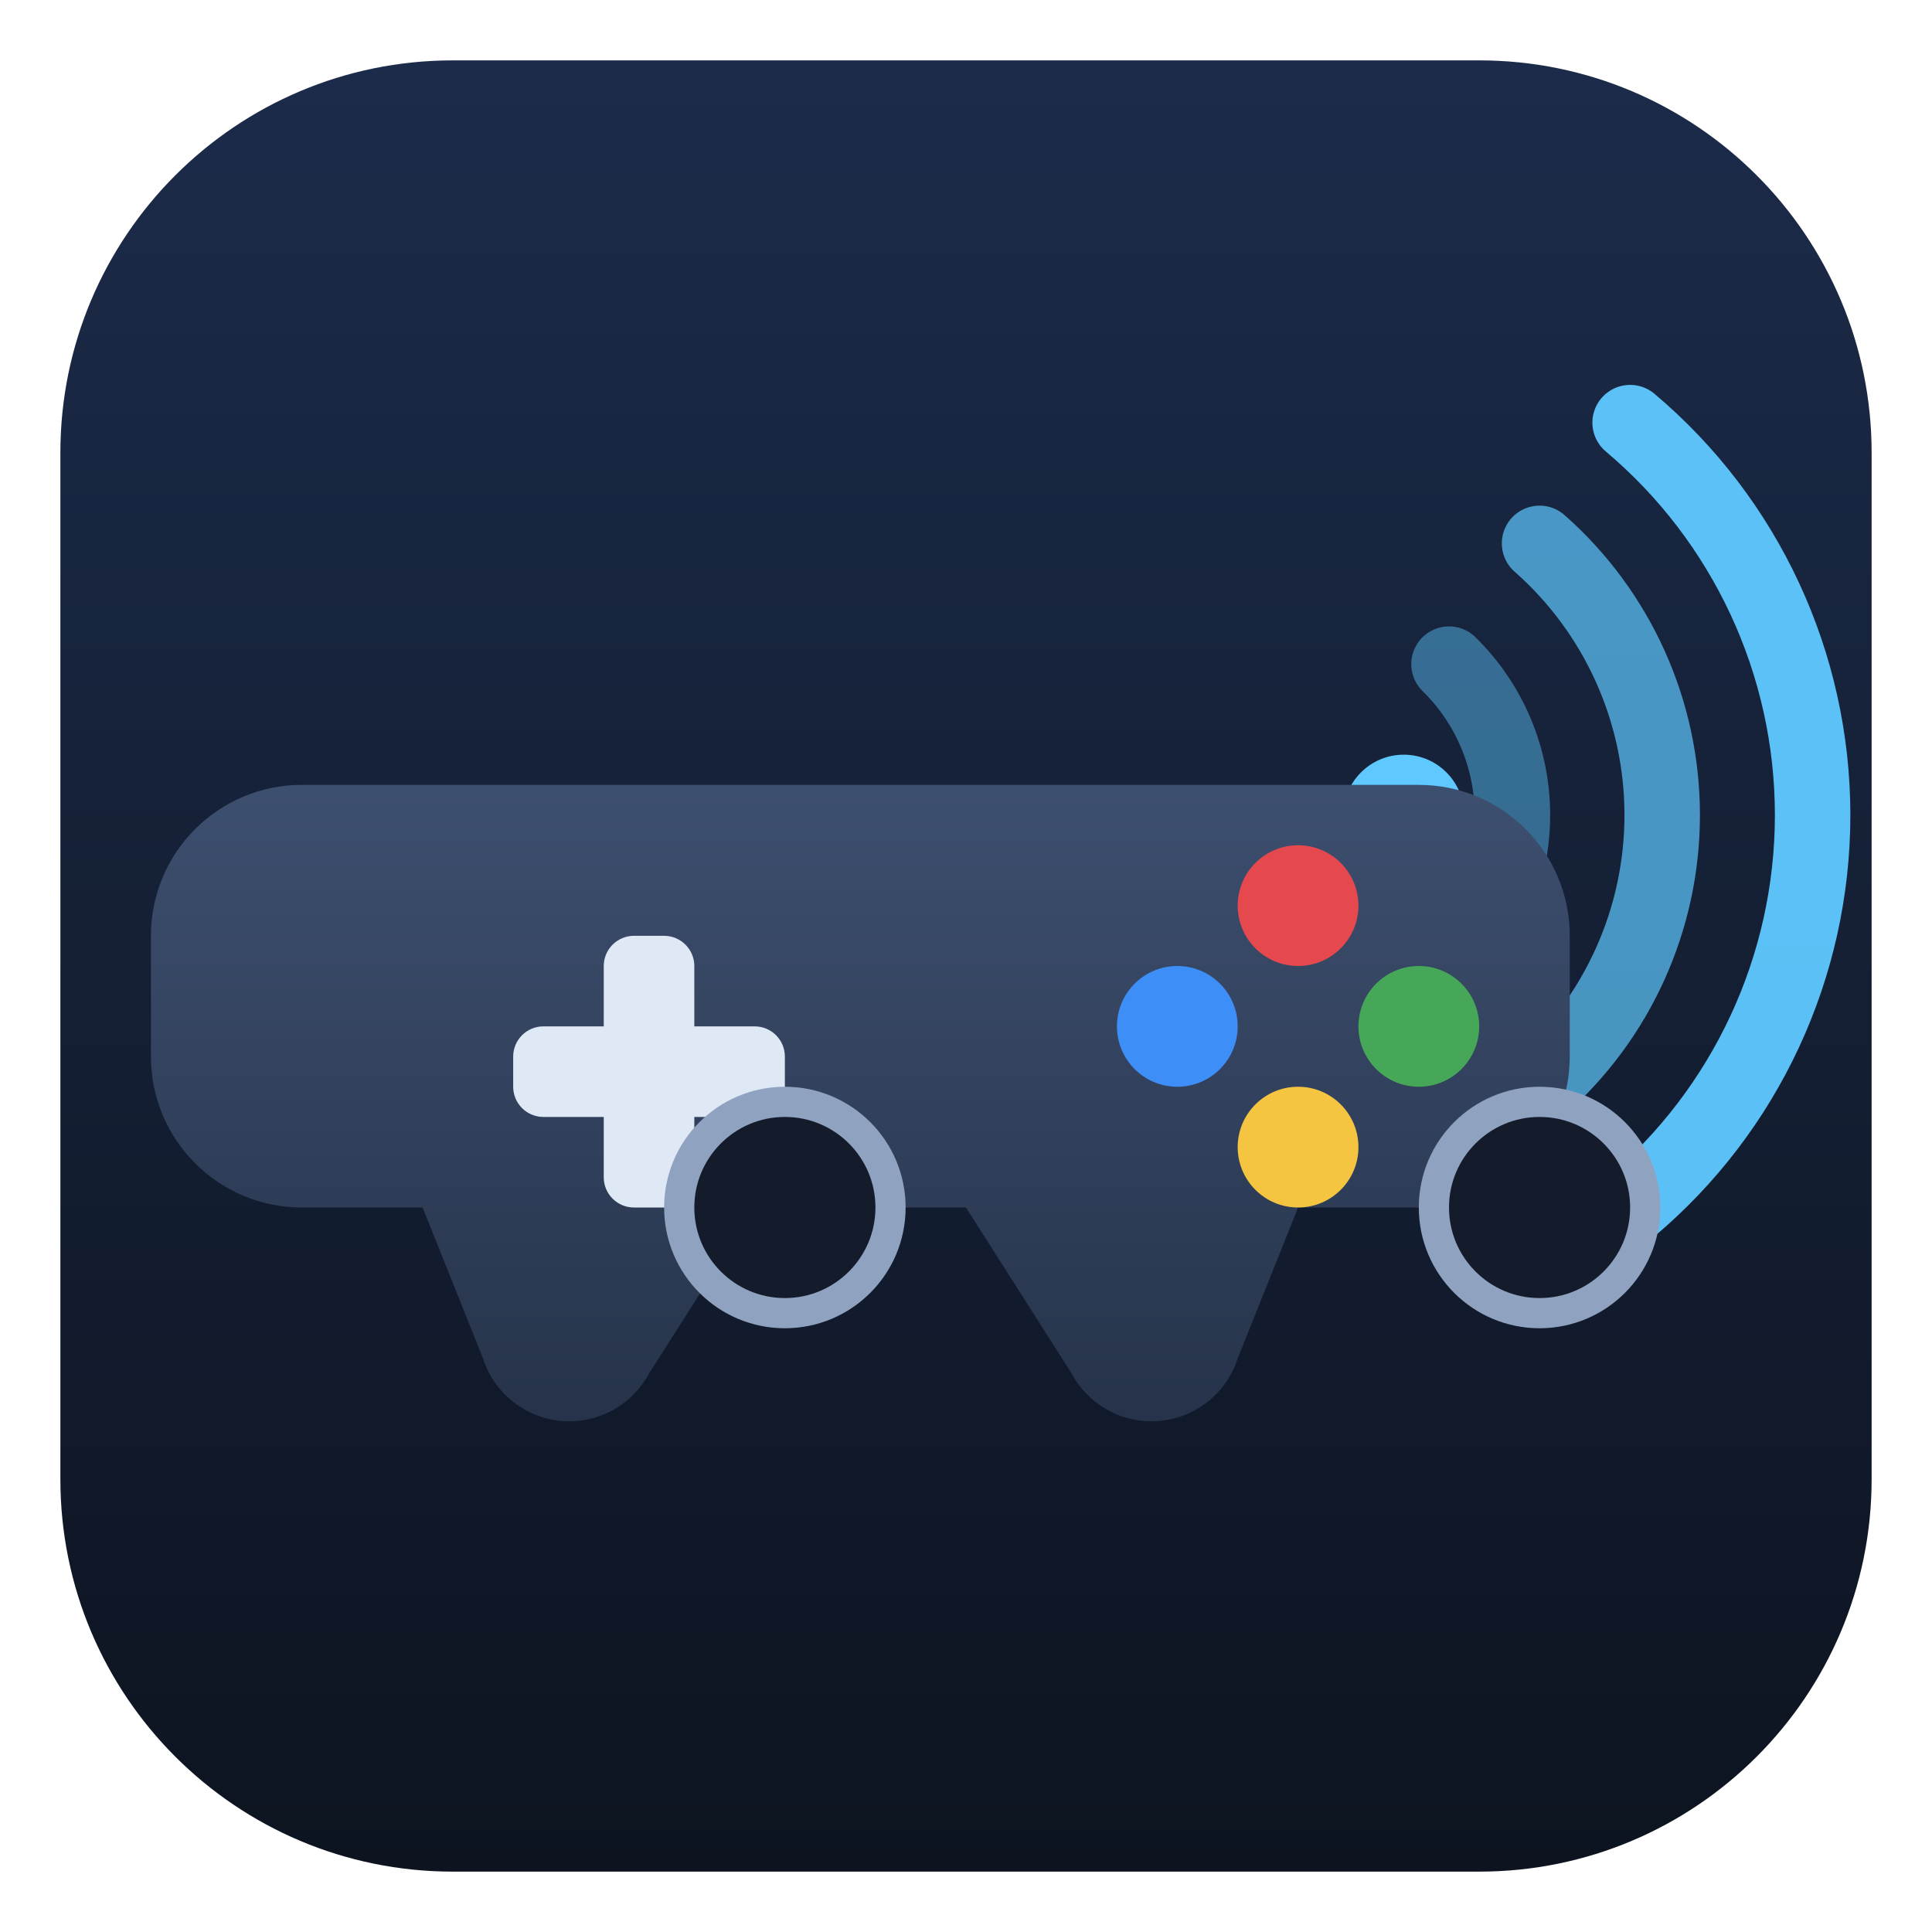
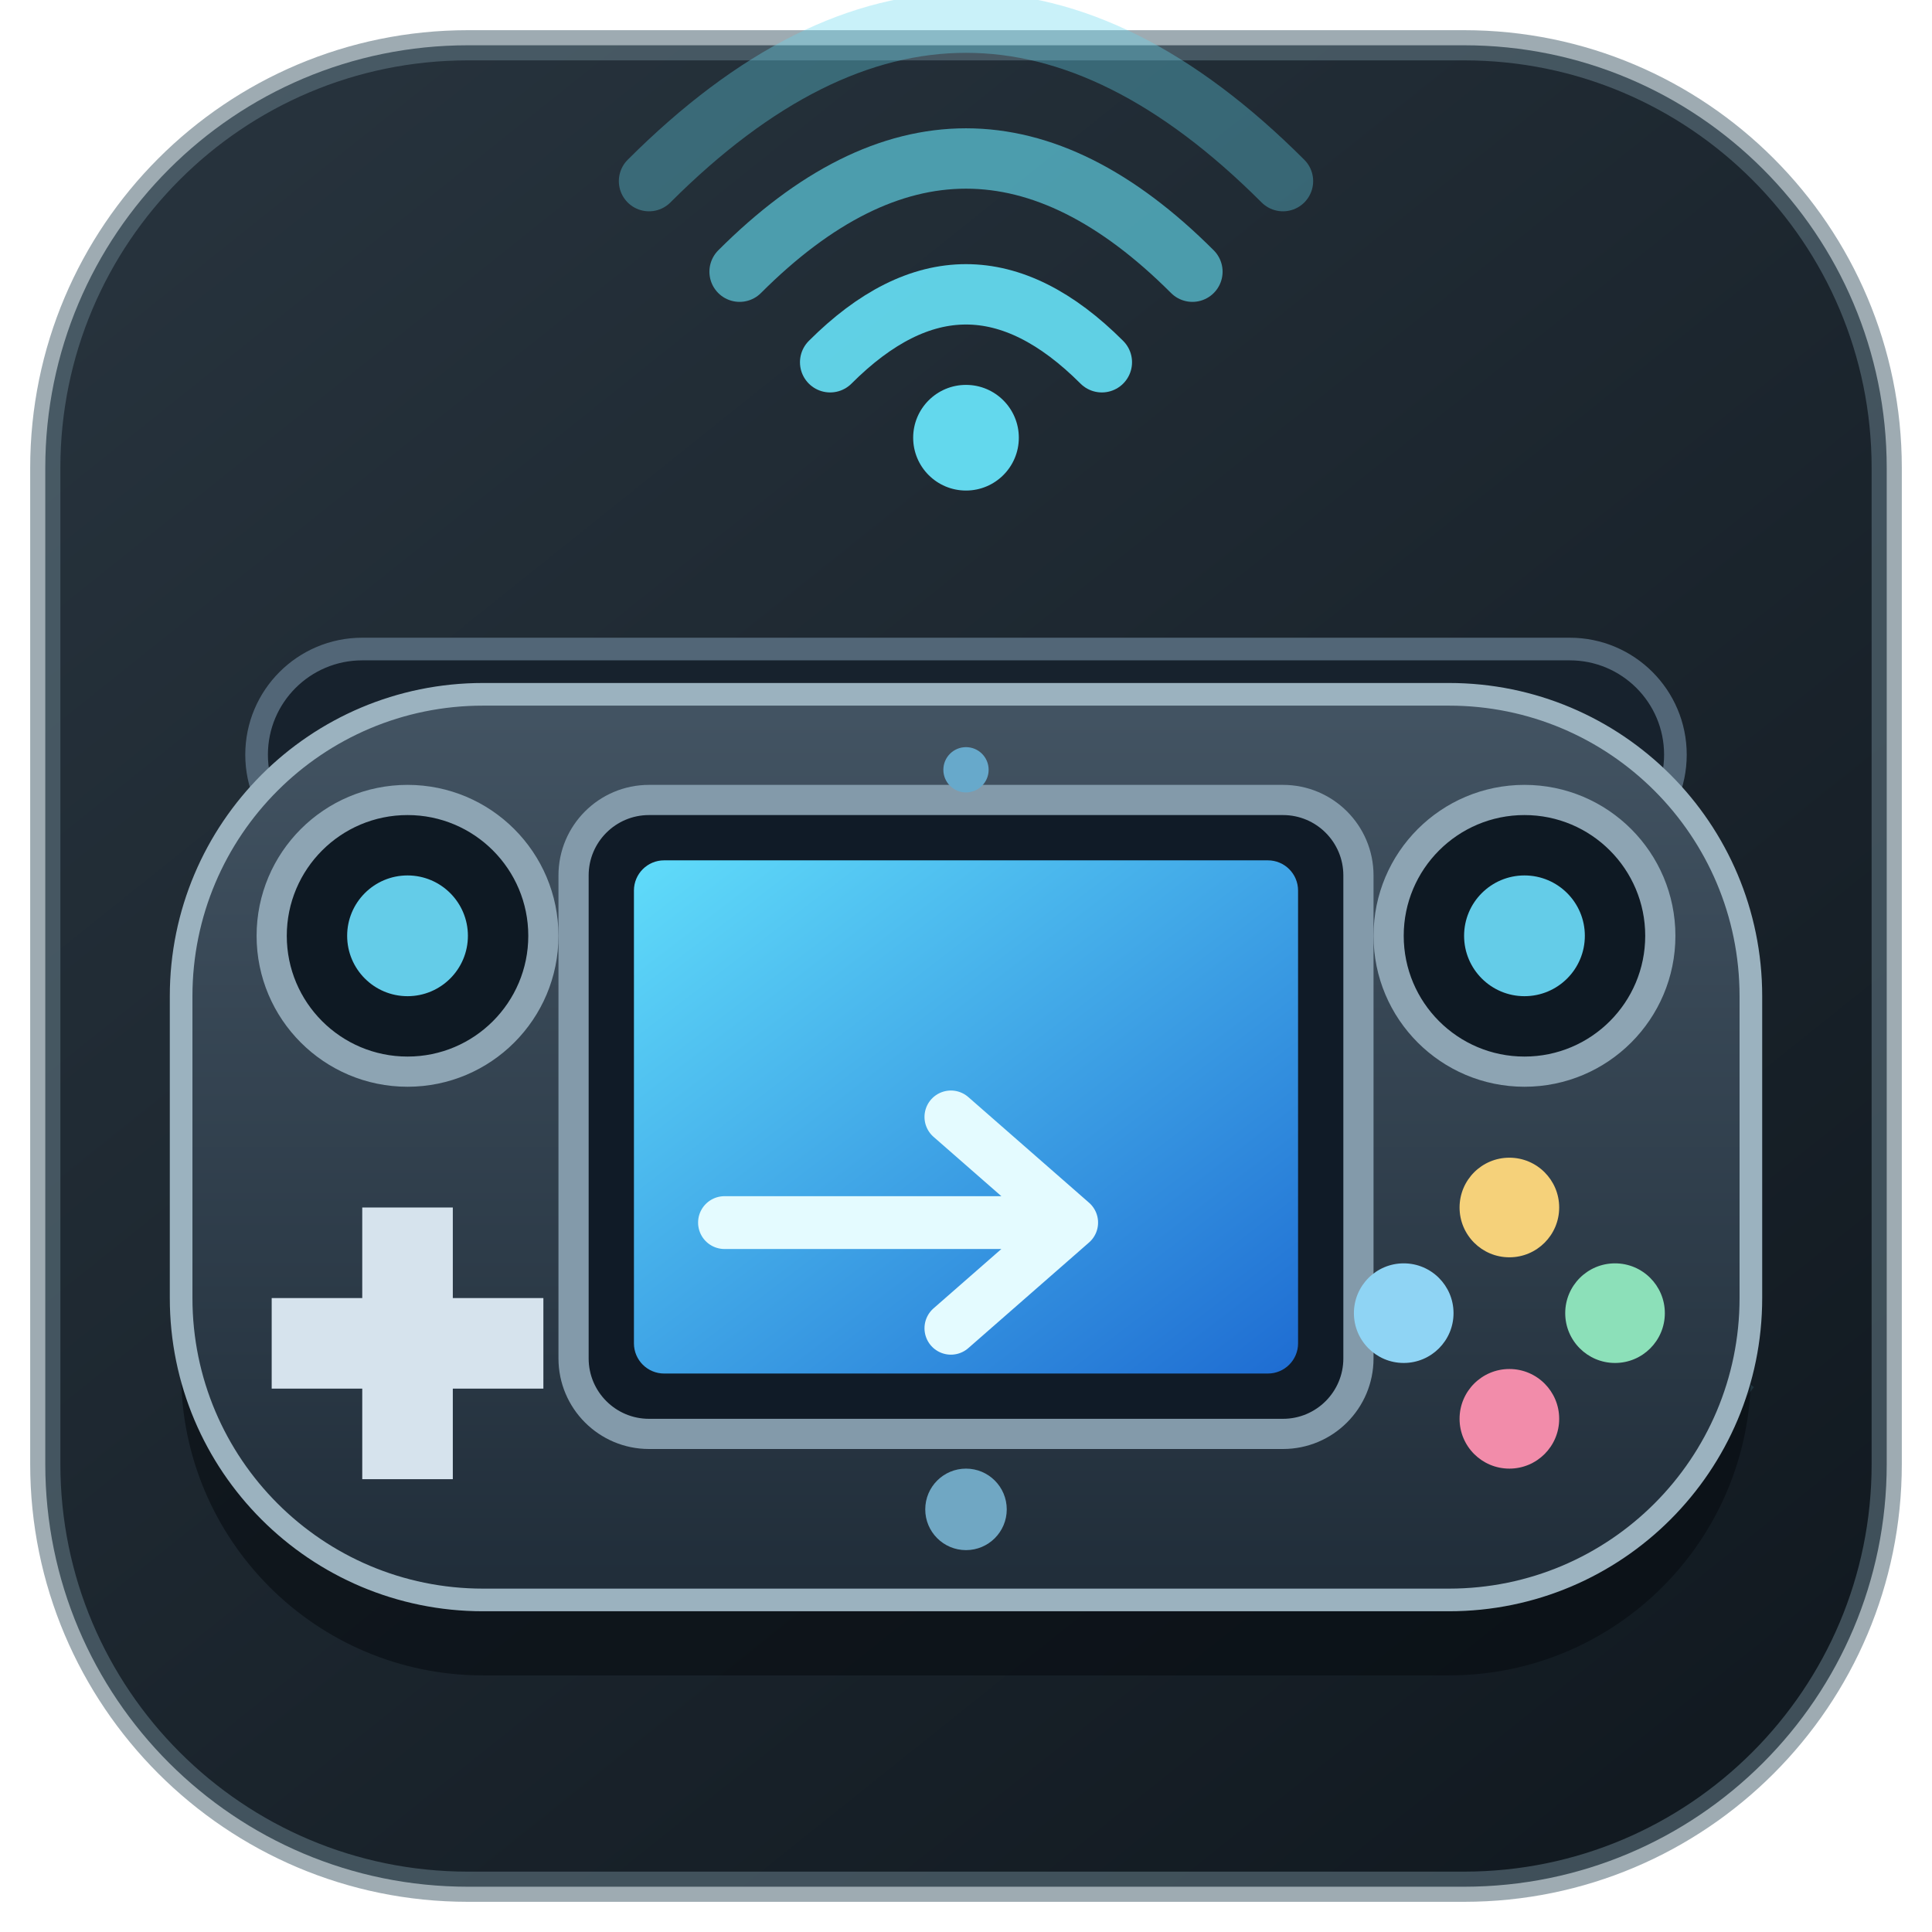
- <svg xmlns="http://www.w3.org/2000/svg" viewBox="0 0 128 128">
+ <svg xmlns="http://www.w3.org/2000/svg" viewBox="0 0 128 128" role="img" aria-label="WUP Stream Wii U GamePad over Wi-Fi">
  <defs>
-     <linearGradient id="bg" x1="0" y1="0" x2="0" y2="1">
-       <stop offset="0" stop-color="#1c2b4a" />
-       <stop offset="1" stop-color="#0d1420" />
+     <linearGradient id="back" x1=".1" y1="0" x2=".9" y2="1" gradientUnits="objectBoundingBox">
+       <stop offset="0" stop-color="#27333d" />
+       <stop offset="1" stop-color="#111920" />
    </linearGradient>
-     <linearGradient id="body" x1="0" y1="0" x2="0" y2="1">
-       <stop offset="0" stop-color="#3d4f6f" />
-       <stop offset="1" stop-color="#26334a" />
+     <linearGradient id="case" x1="0" y1="0" x2="0" y2="1">
+       <stop offset="0" stop-color="#435463" />
+       <stop offset="1" stop-color="#202d39" />
    </linearGradient>
+     <linearGradient id="screen" x1="0" y1="0" x2="1" y2="1">
+       <stop offset="0" stop-color="#60dcfa" />
+       <stop offset="1" stop-color="#1e6cd2" />
+     </linearGradient>
+     <filter id="glow" x="-.5" y="-.5" width="2" height="2">
+       <feGaussianBlur stdDeviation="2" />
+     </filter>
  </defs>
-   <rect x="4" y="4" width="120" height="120" rx="26" fill="url(#bg)" />
-   <g fill="none" stroke="#5ec8ff" stroke-width="5" stroke-linecap="round">
-     <path d="M96 44 a14 14 0 0 1 0 20" opacity=".45" />
-     <path d="M102 36 a24 24 0 0 1 0 36" opacity=".7" />
-     <path d="M108 28 a34 34 0 0 1 0 52" opacity=".95" />
+   <rect x="3" y="3" width="122" height="122" rx="28" fill="url(#back)" stroke="#5d737f" stroke-opacity=".6" stroke-width="2" />
+   <path d="M19 91c6 8 18 13 43 13h10c25 0 37-5 43-13" fill="none" stroke="#6fcbe3" opacity=".13" stroke-width="3" />
+   <g fill="none" stroke="#63d8ed" stroke-width="4" stroke-linecap="round">
+     <path d="M55 24q9-9 18 0" opacity=".95" />
+     <path d="M49 18q15-15 30 0" opacity=".65" />
+     <path d="M43 12q21-21 42 0" opacity=".35" />
  </g>
-   <circle cx="93" cy="54" r="4" fill="#5ec8ff" />
-   <path d="M34 52 h60 a10 10 0 0 1 10 10 v8 a10 10 0 0 1 -10 10 h-8 l-4 10 a6 6 0 0 1 -11 1 l-7 -11 h-14 l-7 11 a6 6 0 0 1 -11 -1 l-4 -10 h-8 a10 10 0 0 1 -10 -10 v-8 a10 10 0 0 1 10 -10 z" fill="url(#body)" />
-   <g fill="#dfe8f5">
-     <rect x="40" y="62" width="6" height="18" rx="2" />
-     <rect x="34" y="68" width="18" height="6" rx="2" />
-   </g>
-   <g>
-     <circle cx="86" cy="60" r="4" fill="#e5484d" />
-     <circle cx="94" cy="68" r="4" fill="#46a758" />
-     <circle cx="78" cy="68" r="4" fill="#3e8ef7" />
-     <circle cx="86" cy="76" r="4" fill="#f5c542" />
-   </g>
-   <circle cx="52" cy="80" r="7" fill="#141c2c" stroke="#8fa3c0" stroke-width="2" />
-   <circle cx="102" cy="80" r="7" fill="#141c2c" stroke="#8fa3c0" stroke-width="2" />
+   <circle cx="64" cy="29" r="3.5" fill="#63d8ed" />
+   <rect x="17" y="43" width="94" height="14" rx="7" fill="#17222d" stroke="#526677" stroke-width="1.5" />
+   <rect x="12" y="48" width="104" height="60" rx="20" fill="#070c11" opacity=".6" transform="translate(0 3)" />
+   <rect x="12" y="46" width="104" height="60" rx="20" fill="url(#case)" stroke="#9bb2bf" stroke-width="1.5" />
+   <rect x="38" y="53" width="52" height="42" rx="5" fill="#101b27" stroke="#839aaa" stroke-width="2" />
+   <rect x="42" y="57" width="44" height="34" rx="2" fill="url(#screen)" />
+   <path d="M48 81h23m-8-7 8 7-8 7" fill="none" stroke="#e4fbff" stroke-width="3.5" stroke-linecap="round" stroke-linejoin="round" />
+   <circle cx="64" cy="51" r="1.5" fill="#67a9cb" />
+   <circle cx="27" cy="62" r="9" fill="#0e1923" stroke="#8da4b3" stroke-width="2" />
+   <circle cx="27" cy="62" r="4" fill="#64cce8" />
+   <circle cx="101" cy="62" r="9" fill="#0e1923" stroke="#8da4b3" stroke-width="2" />
+   <circle cx="101" cy="62" r="4" fill="#64cce8" />
+   <path d="M24 80h6v6h6v6h-6v6h-6v-6h-6v-6h6z" fill="#d6e3ed" />
+   <circle cx="100" cy="80" r="3.3" fill="#f5d17a" />
+   <circle cx="93" cy="87" r="3.3" fill="#8fd4f4" />
+   <circle cx="107" cy="87" r="3.3" fill="#8ce0b9" />
+   <circle cx="100" cy="94" r="3.3" fill="#f28caa" />
+   <circle cx="64" cy="100" r="2.7" fill="#70a7c3" />
</svg>
